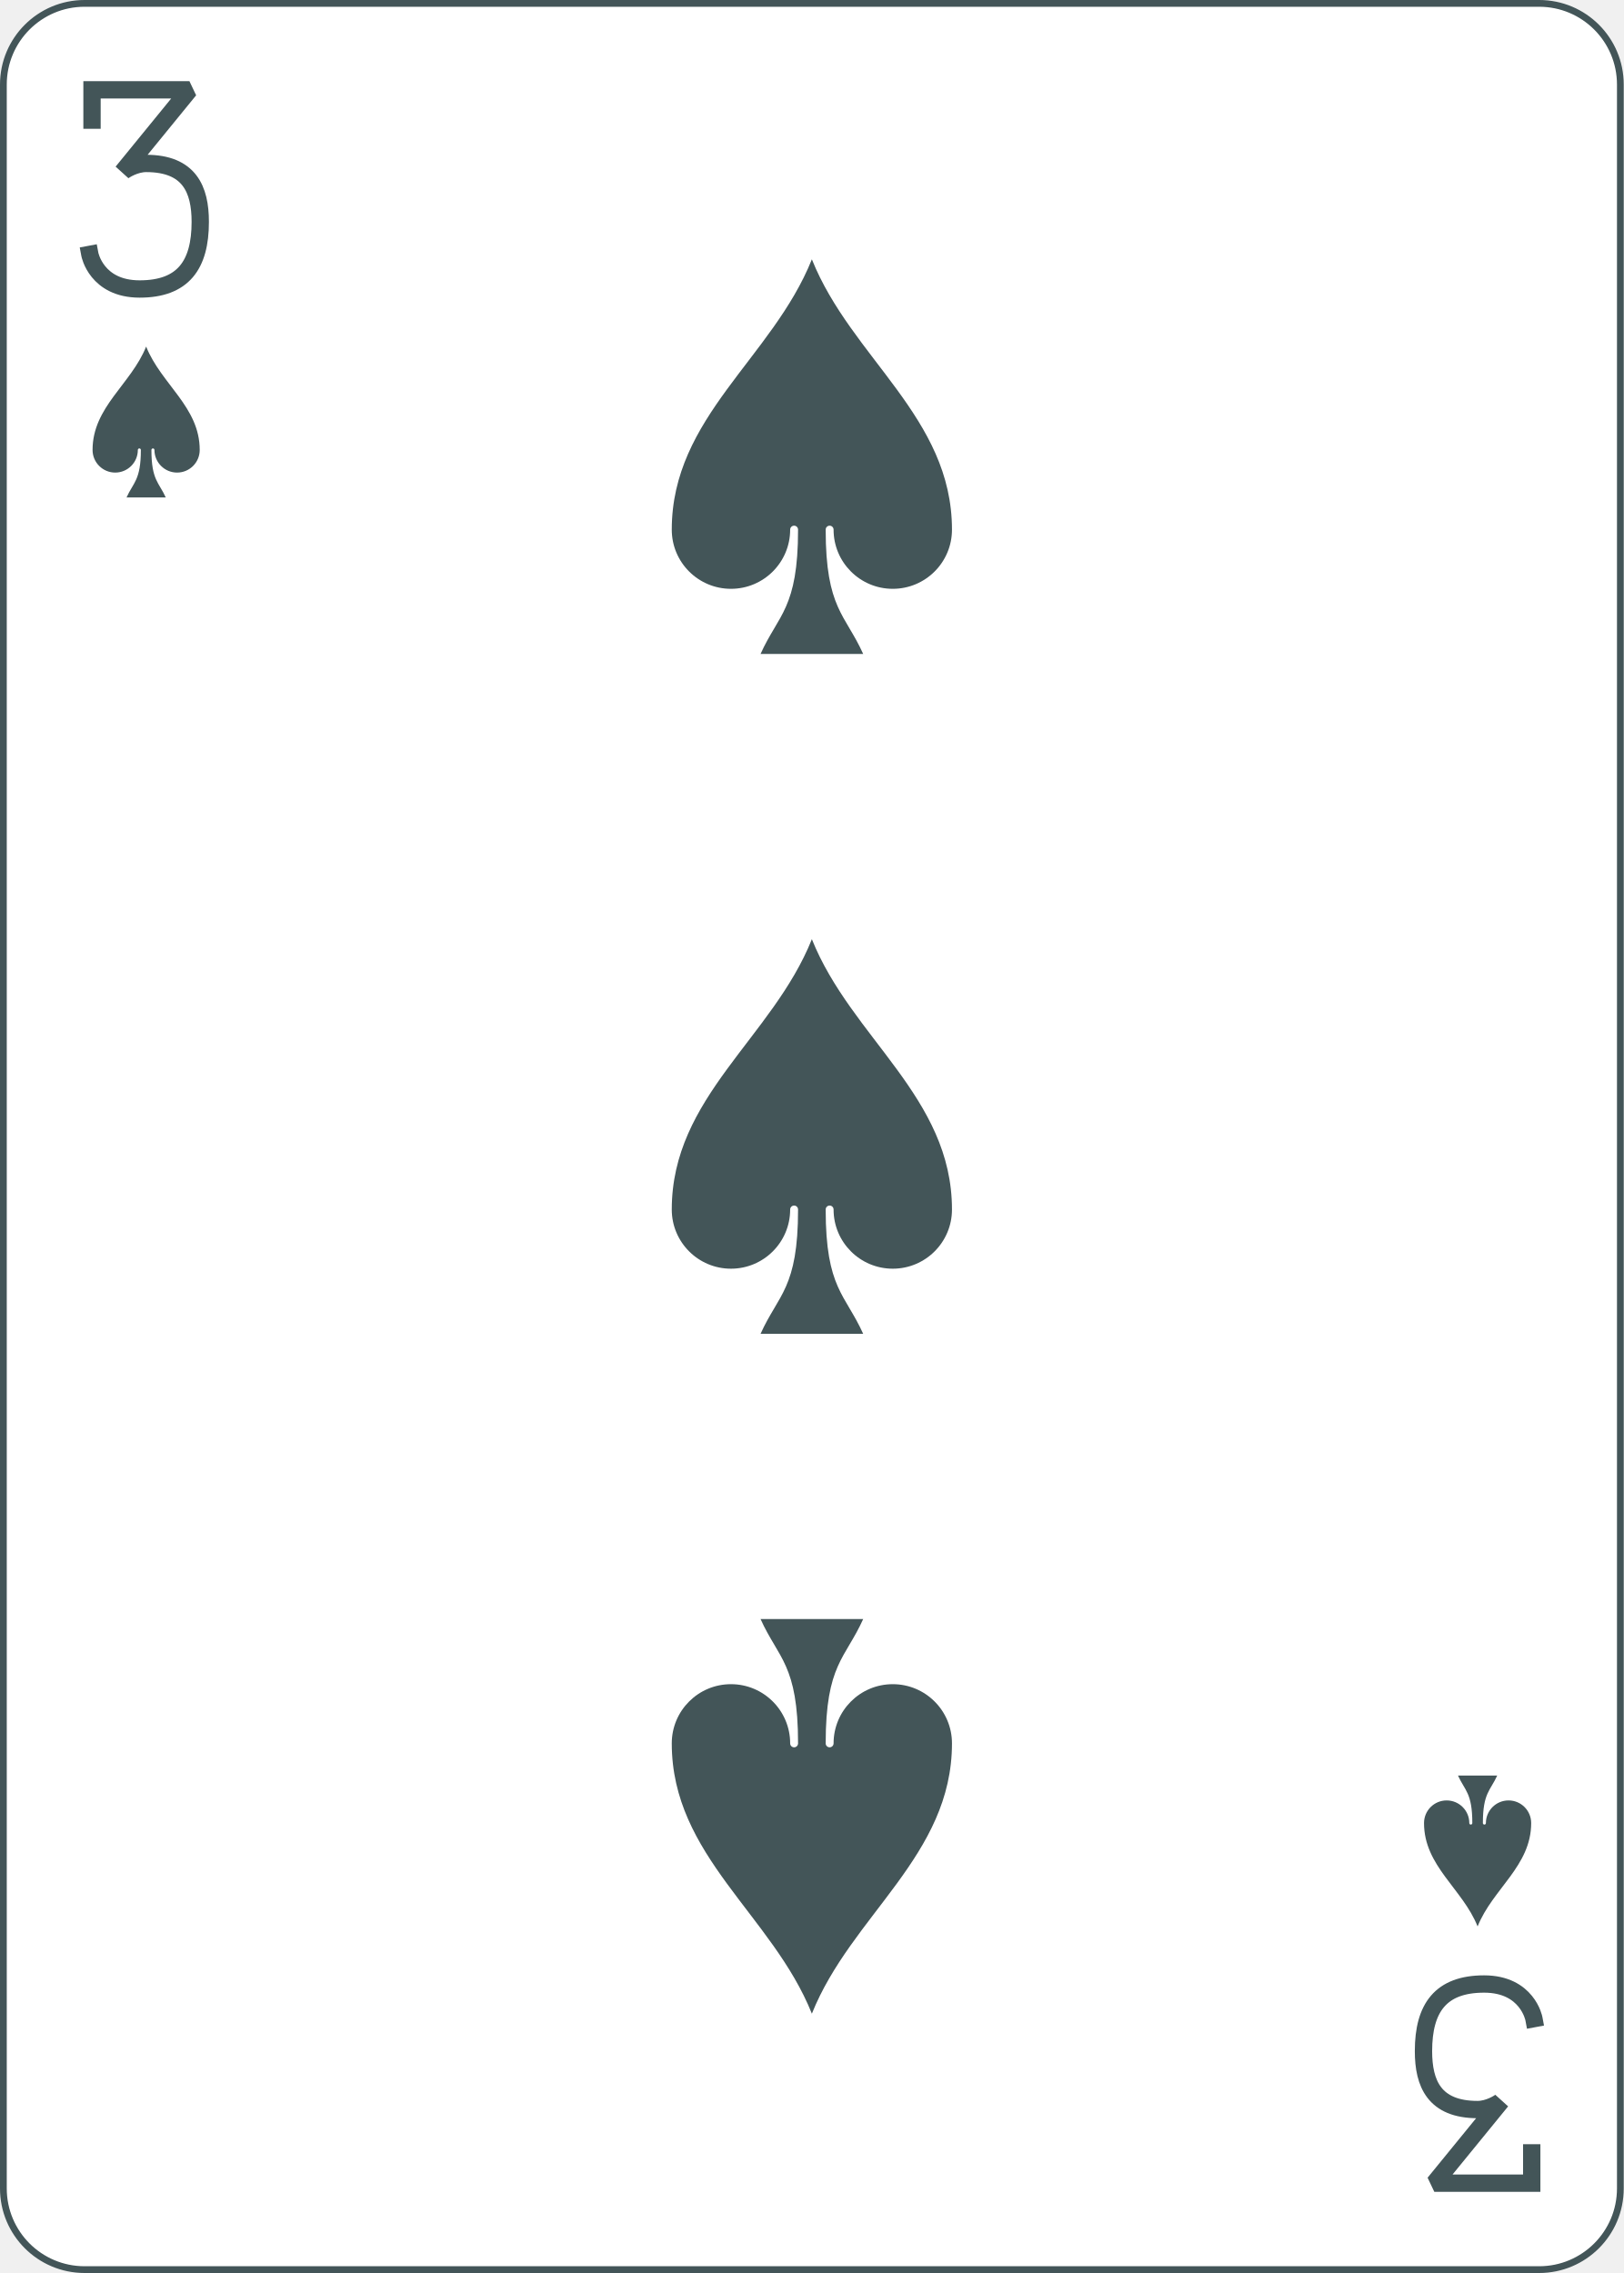
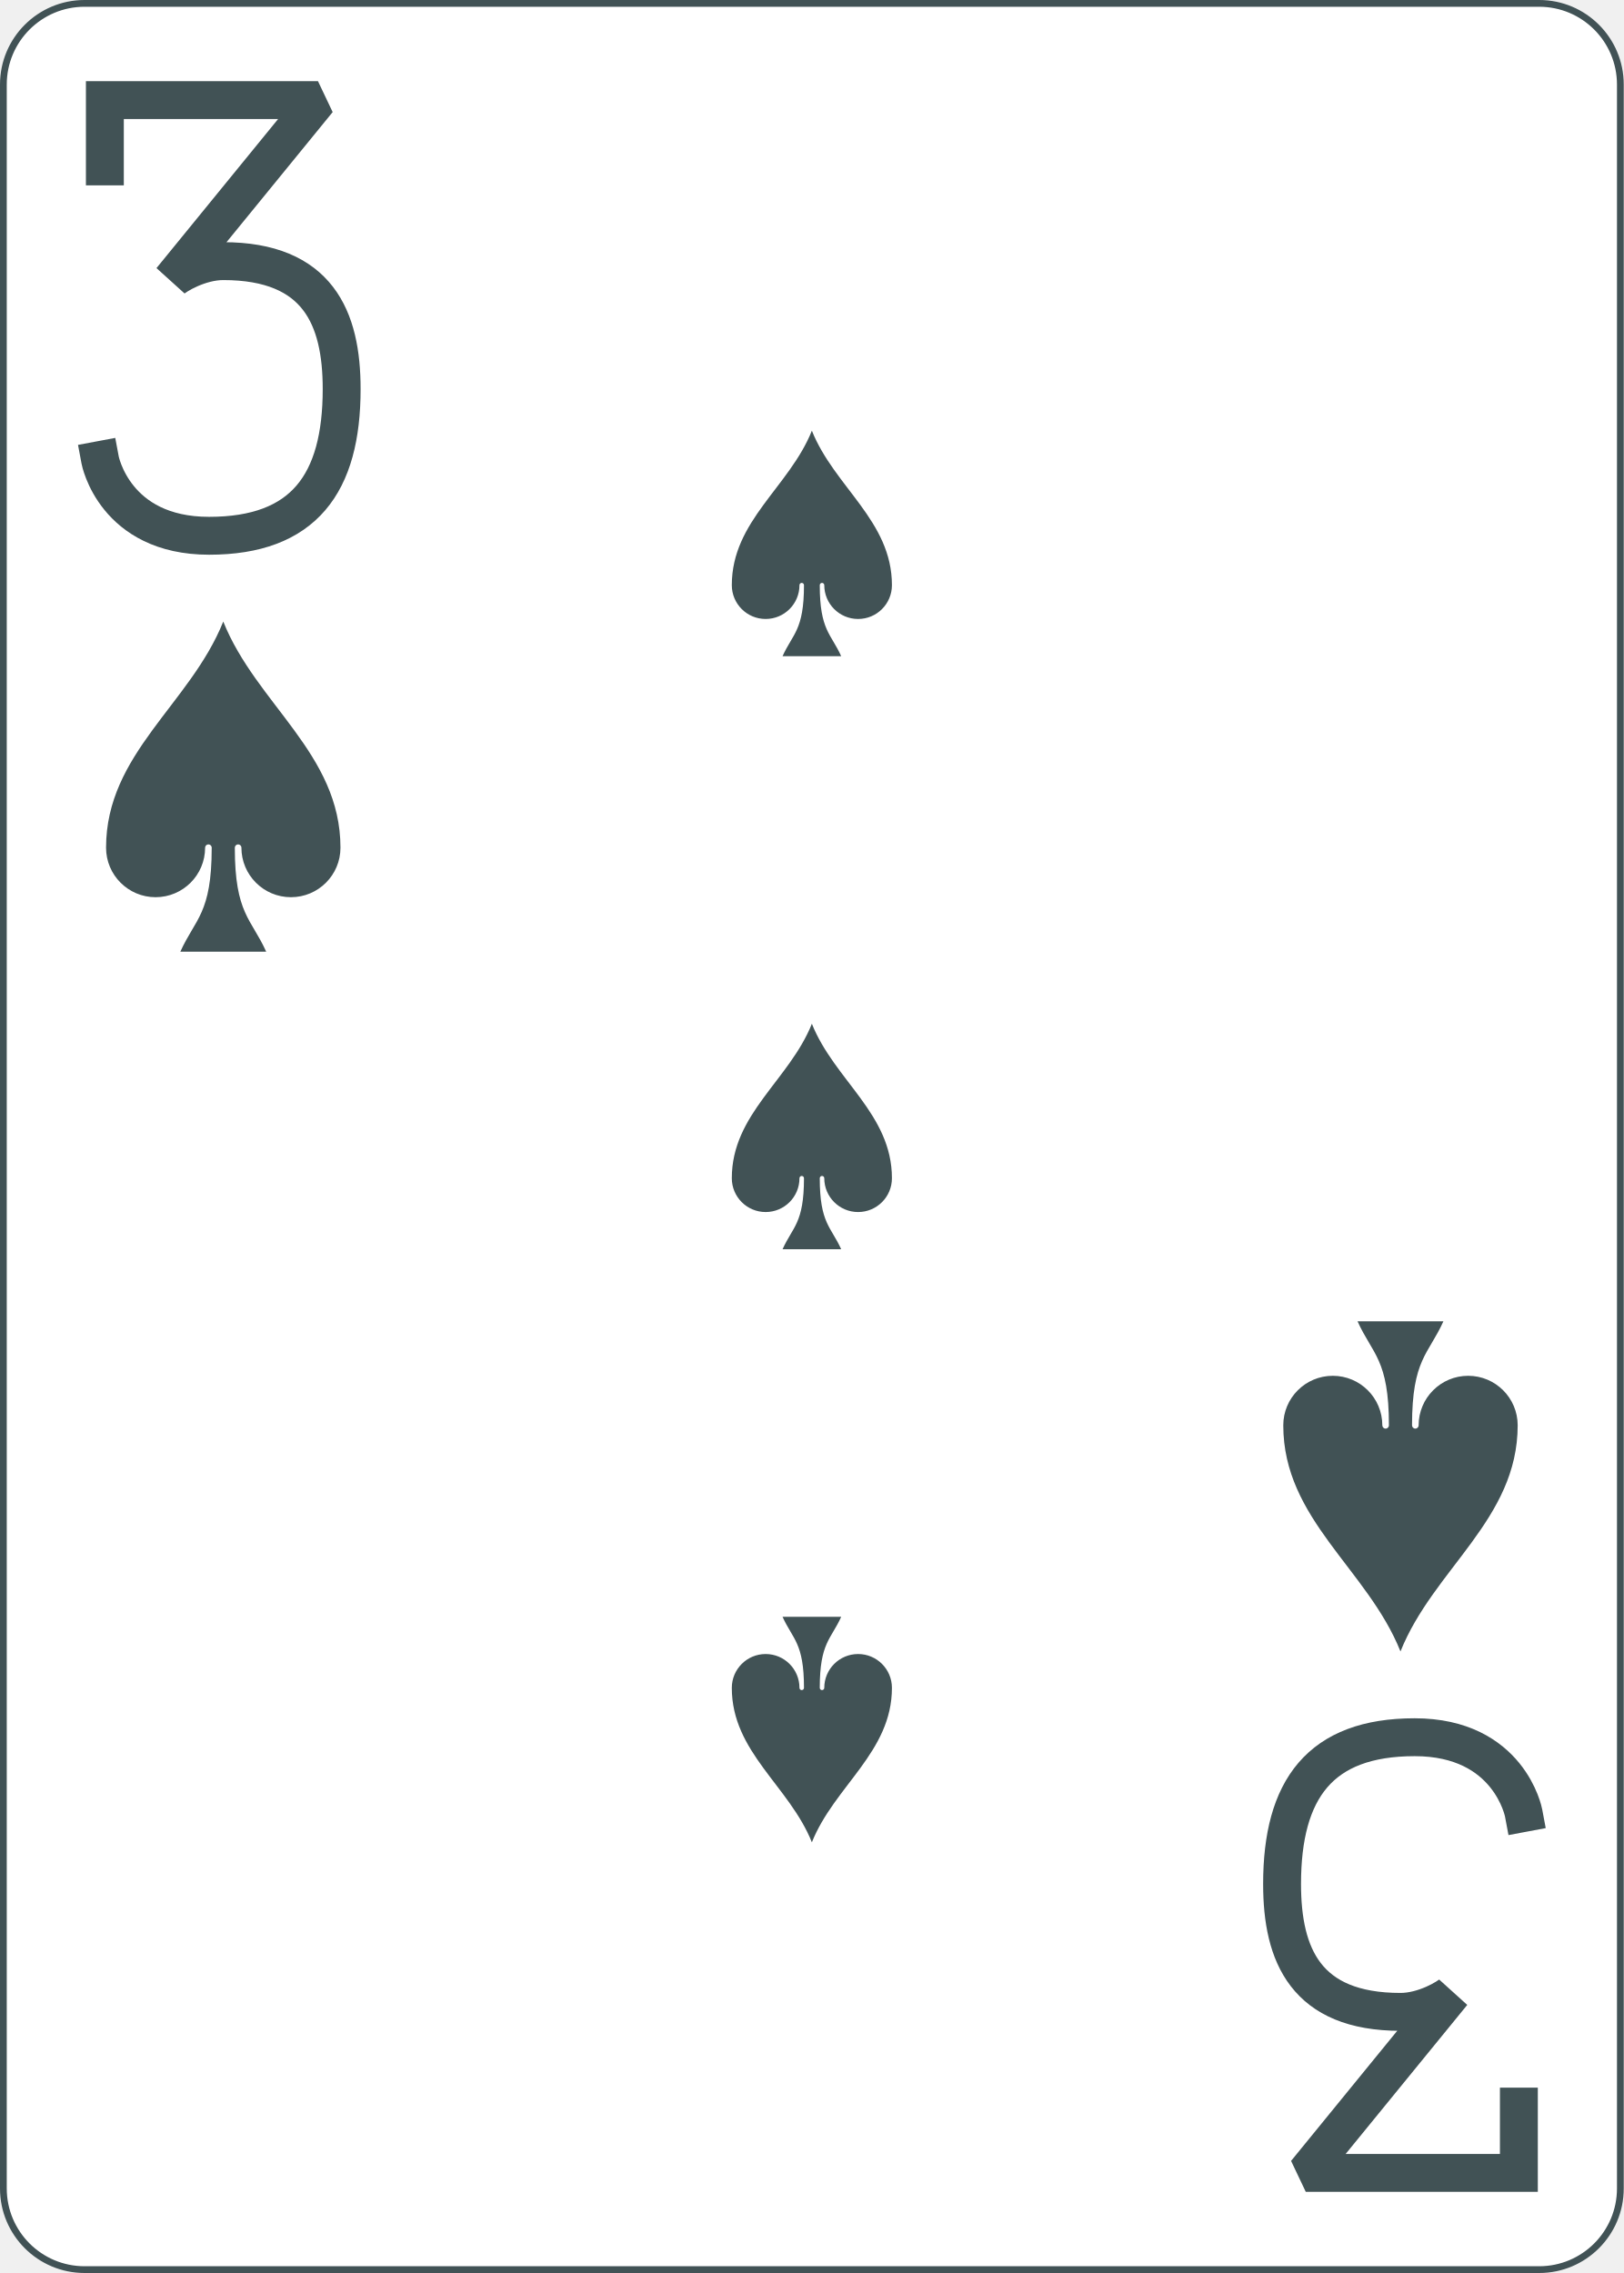
<svg xmlns="http://www.w3.org/2000/svg" xmlns:xlink="http://www.w3.org/1999/xlink" class="card" face="3S" height="3.5in" preserveAspectRatio="none" viewBox="-120 -168 240 336" width="2.5in">
  <defs>
    <symbol id="SS3" viewBox="-600 -600 1200 1200" preserveAspectRatio="xMinYMid">
-       <path d="M0 -500C100 -250 355 -100 355 185A150 150 0 0 1 55 185A10 10 0 0 0 35 185C35 385 85 400 130 500L-130 500C-85 400 -35 385 -35 185A10 10 0 0 0 -55 185A150 150 0 0 1 -355 185C-355 -100 -100 -250 0 -500Z" fill="#435558" />
+       <path d="M0 -500C100 -250 355 -100 355 185A150 150 0 0 1 55 185A10 10 0 0 0 35 185C35 385 85 400 130 500L-130 500C-85 400 -35 385 -35 185A10 10 0 0 0 -55 185A150 150 0 0 1 -355 185C-355 -100 -100 -250 0 -500Z" fill="#415255" />
    </symbol>
    <symbol id="VS3" viewBox="-500 -500 1000 1000" preserveAspectRatio="xMinYMid">
-       <path d="M-250 -320L-250 -460L200 -460L-110 -80C-100 -90 -50 -120 0 -120C200 -120 250 0 250 150C250 350 170 460 -30 460C-230 460 -260 300 -260 300" stroke="#435558" stroke-width="80" stroke-linecap="square" stroke-miterlimit="1.5" fill="none" />
+       <path d="M-250 -320L-250 -460L200 -460L-110 -80C-100 -90 -50 -120 0 -120C200 -120 250 0 250 150C250 350 170 460 -30 460C-230 460 -260 300 -260 300" stroke="#415255" stroke-width="80" stroke-linecap="square" stroke-miterlimit="1.5" fill="none" />
    </symbol>
  </defs>
-   <rect width="239" height="335" x="-119.5" y="-167.5" rx="12" ry="12" fill="white" stroke="#435558" />
-   <use xlink:href="#VS3" height="32" width="32" x="-114.4" y="-156" />
-   <use xlink:href="#SS3" height="26.769" width="26.769" x="-111.784" y="-119" />
-   <use xlink:href="#SS3" height="70" width="70" x="-35" y="-135.501" />
-   <use xlink:href="#SS3" height="70" width="70" x="-35" y="-35" />
+   <rect width="239" height="335" x="-119.5" y="-167.5" rx="12" ry="12" fill="white" stroke="#415255" />
+   <use xlink:href="#VS3" height="70" width="70" x="-122" y="-156" />
+   <use xlink:href="#SS3" height="58.558" width="58.558" x="-116.279" y="-81" />
+   <use xlink:href="#SS3" height="40" width="40" x="-20" y="-107.668" />
+   <use xlink:href="#SS3" height="40" width="40" x="-20" y="-20" />
  <g transform="rotate(180)">
-     <use xlink:href="#VS3" height="32" width="32" x="-114.4" y="-156" />
-     <use xlink:href="#SS3" height="26.769" width="26.769" x="-111.784" y="-119" />
-     <use xlink:href="#SS3" height="70" width="70" x="-35" y="-135.501" />
+     <use xlink:href="#VS3" height="70" width="70" x="-122" y="-156" />
+     <use xlink:href="#SS3" height="58.558" width="58.558" x="-116.279" y="-81" />
+     <use xlink:href="#SS3" height="40" width="40" x="-20" y="-107.668" />
  </g>
</svg>
